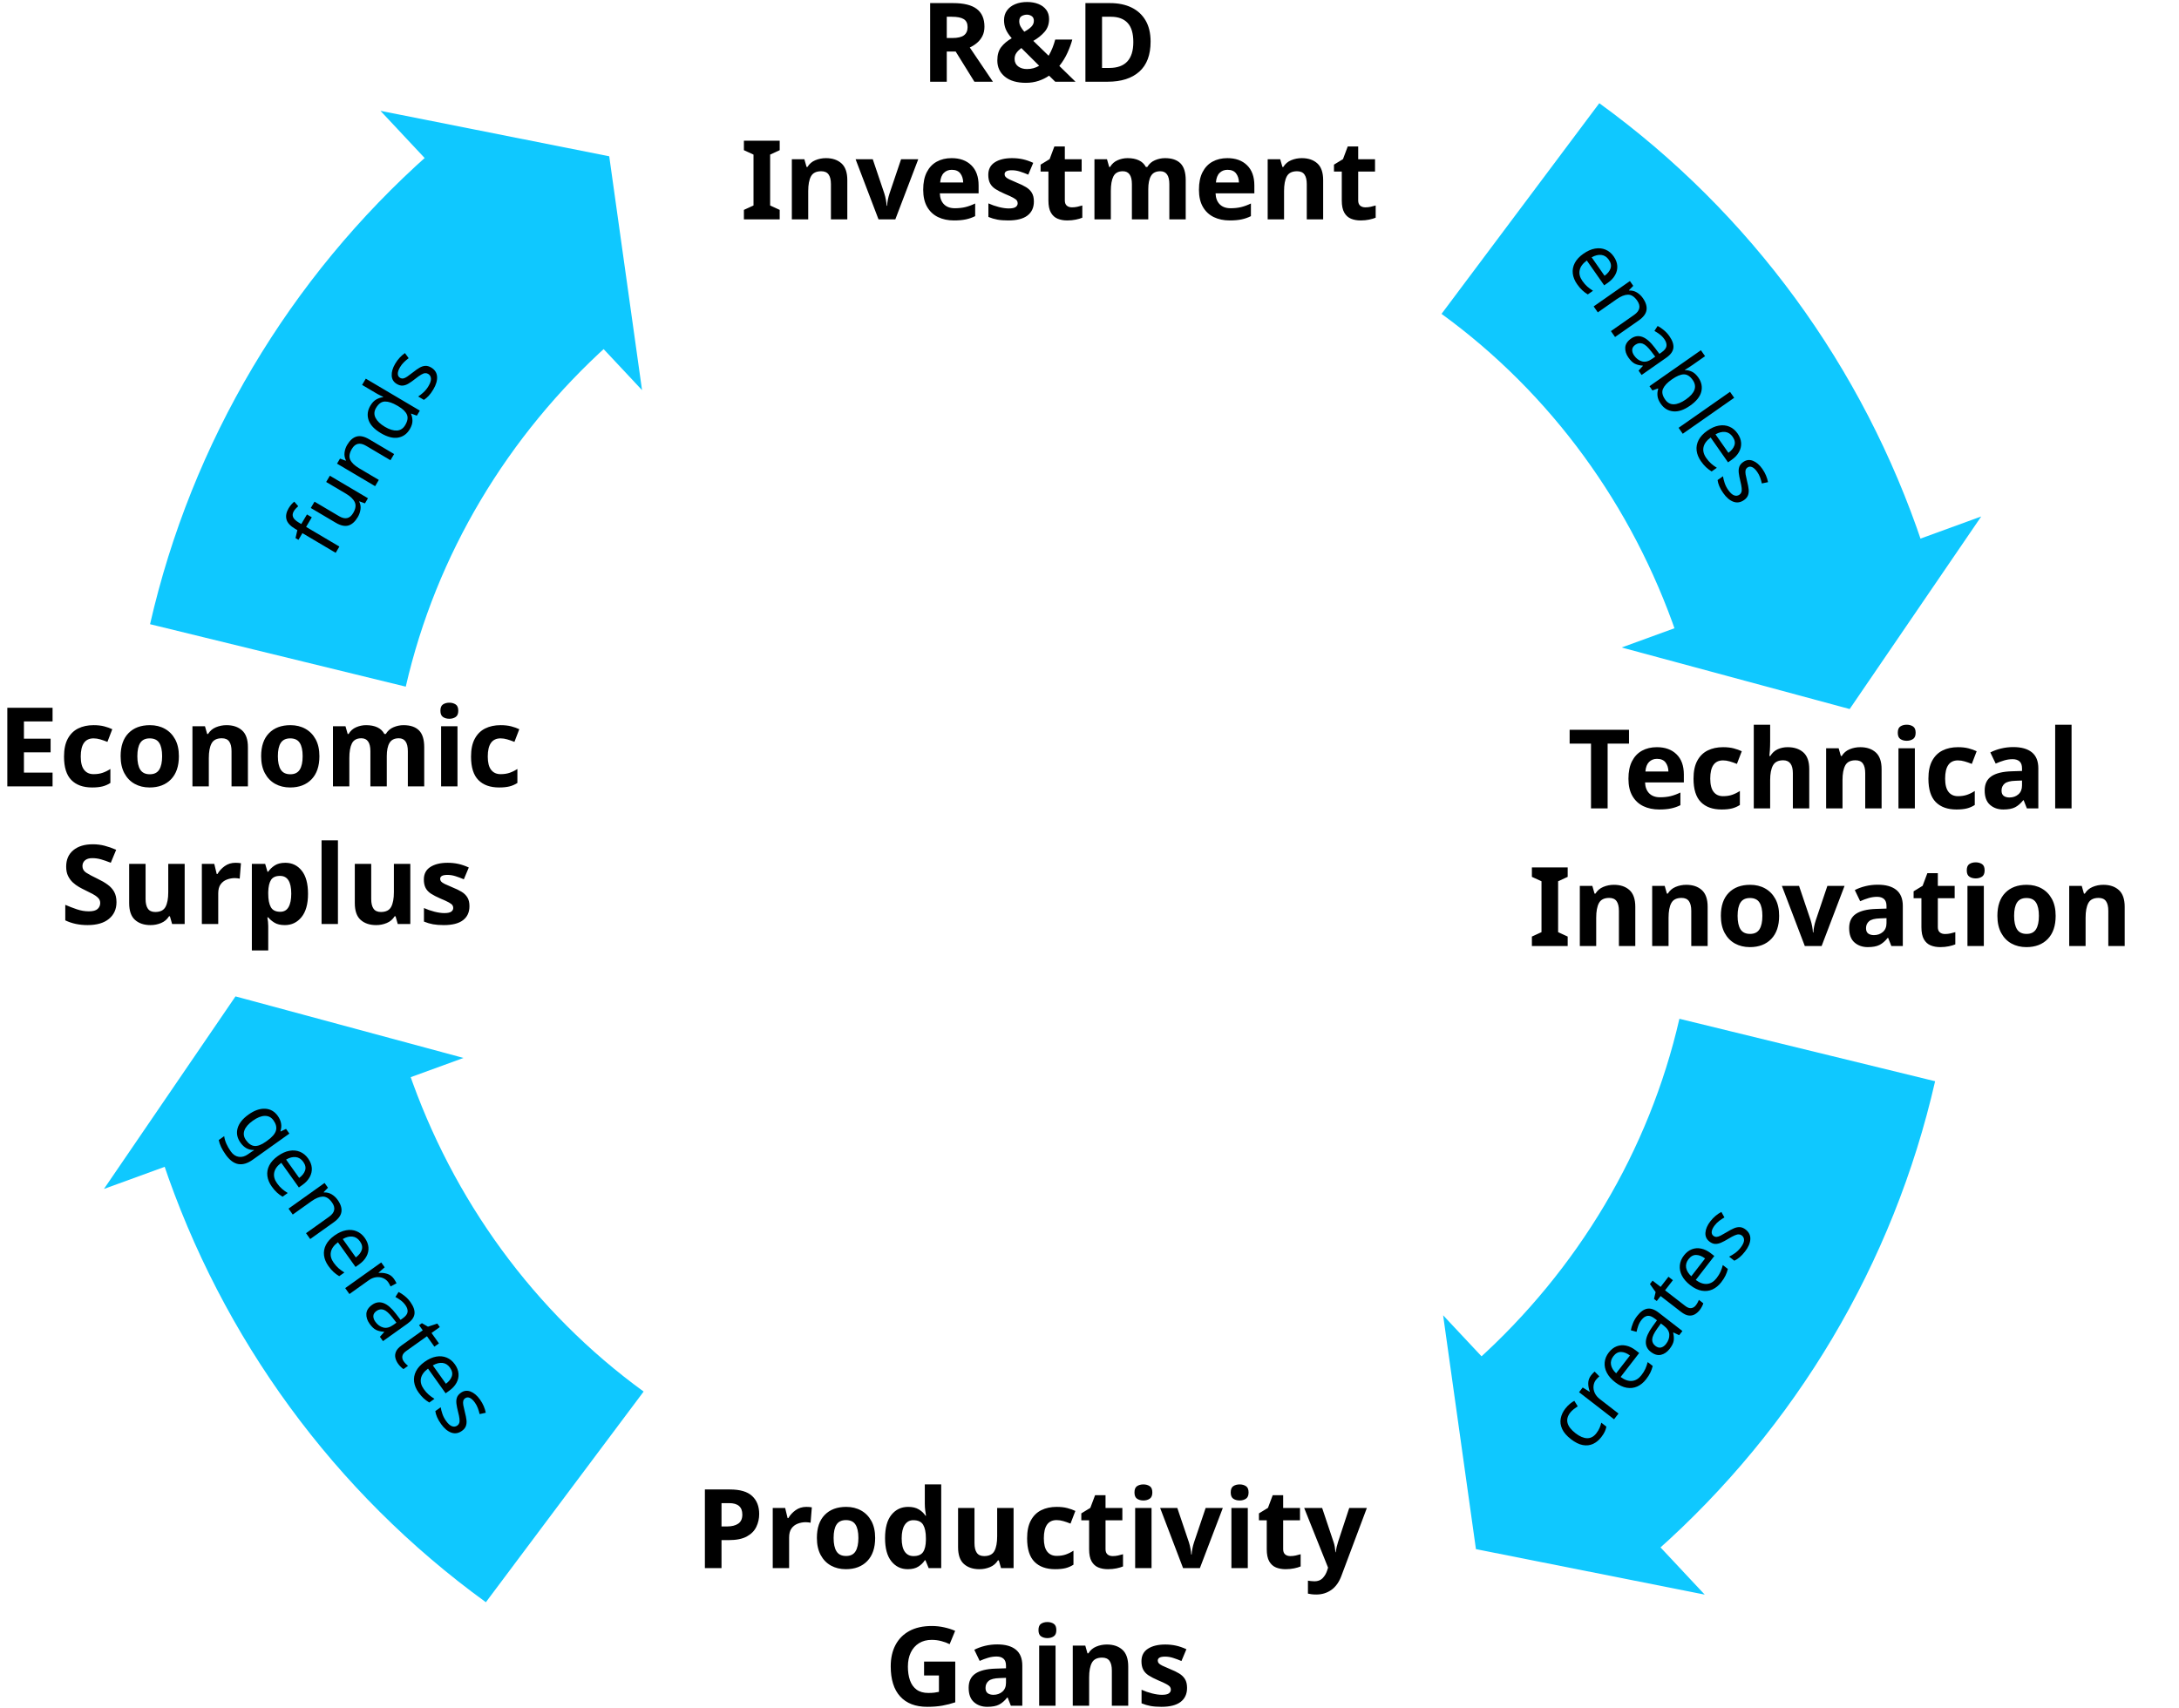
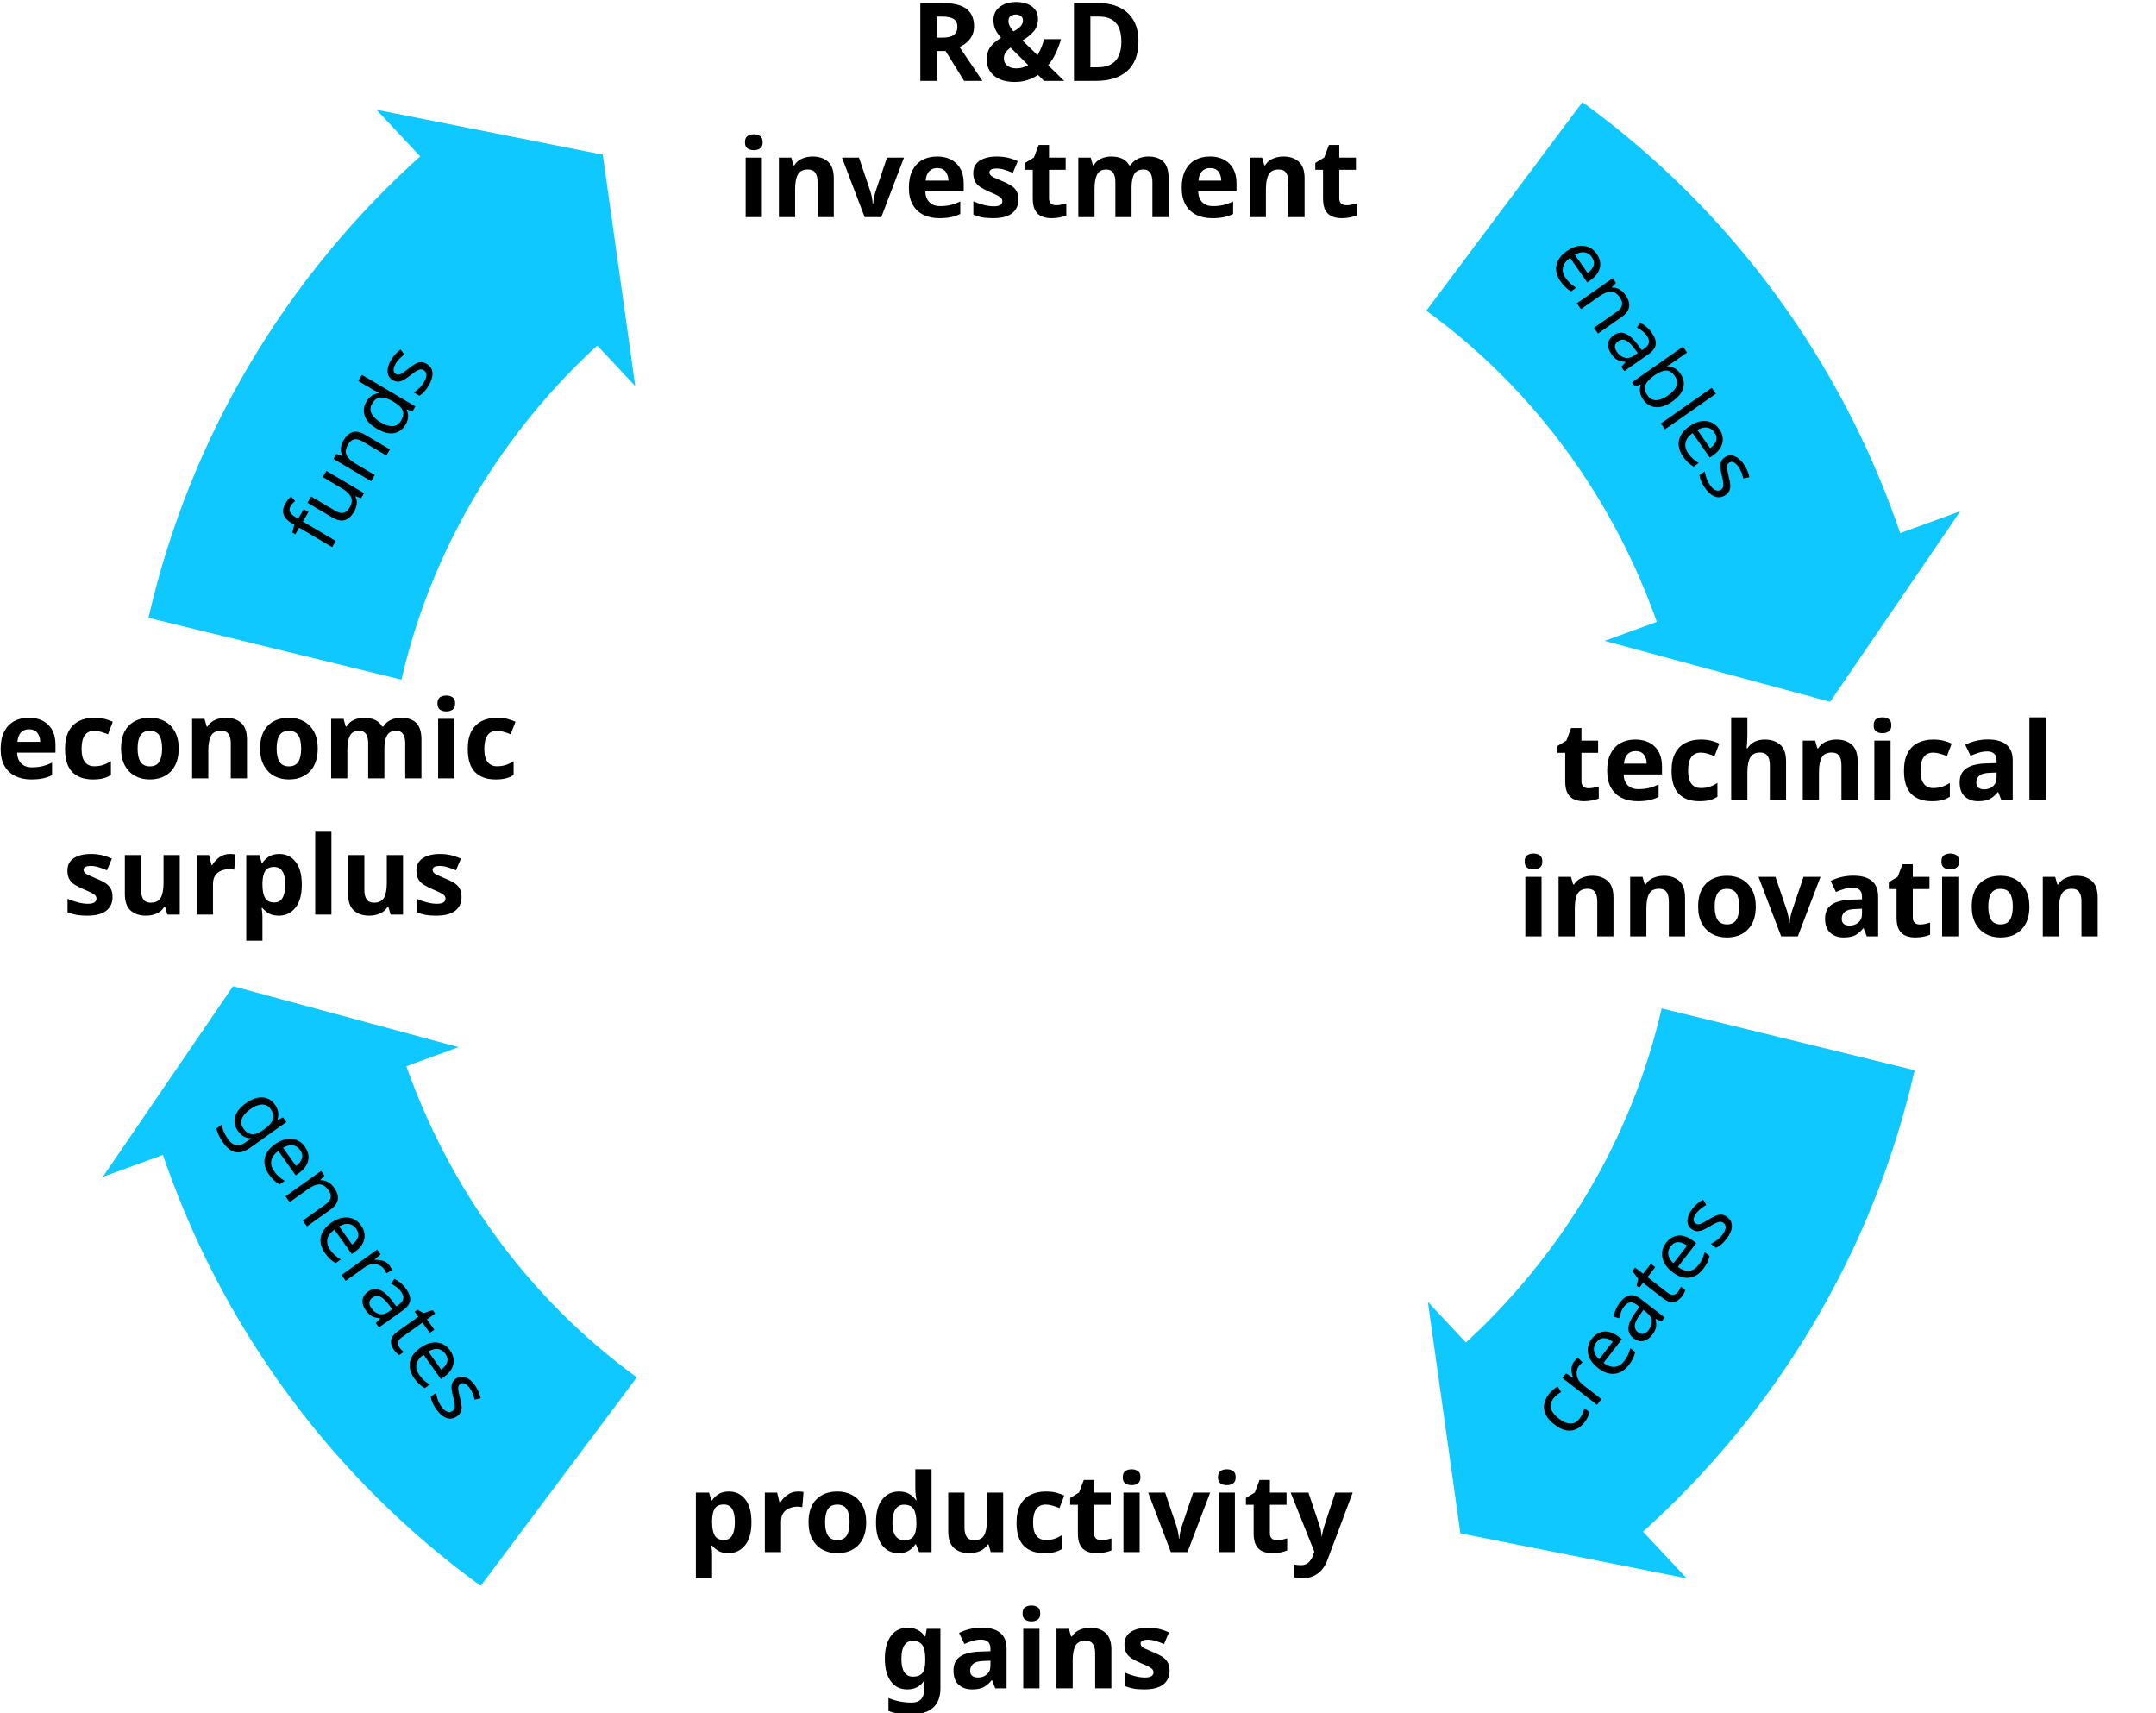
- <svg xmlns="http://www.w3.org/2000/svg" width="279.215mm" height="218.826mm" viewBox="0 0 989.346 775.366" id="svg4247" version="1.1">
+ <svg xmlns="http://www.w3.org/2000/svg" width="279.215mm" height="221.775mm" viewBox="0 0 989.346 785.815" id="svg4247" version="1.1">
  <defs id="defs4249" />
  <g id="layer1" transform="translate(88.9917,-302.8906)">
    <text xml:space="preserve" style="font-style:normal;font-variant:normal;font-weight:bold;font-stretch:normal;line-height:0%;font-family:sans-serif;-inkscape-font-specification:'sans-serif, Bold';text-align:center;letter-spacing:0px;word-spacing:0px;writing-mode:lr-tb;text-anchor:middle;fill:#000000;fill-opacity:1;stroke:none;stroke-width:1px;stroke-linecap:butt;stroke-linejoin:miter;stroke-opacity:1" x="750" y="670" id="text4930-3">
-       <tspan id="tspan4952" x="750" y="670" style="font-size:50px;line-height:1.25">Technical</tspan>
-       <tspan x="750" y="732.5" style="font-size:50px;line-height:1.25" id="tspan917">Innovation</tspan>
+       <tspan id="tspan4952" x="750" y="670" style="font-size:50px;line-height:1.25">technical</tspan>
+       <tspan x="750" y="732.5" style="font-size:50px;line-height:1.25" id="tspan917">innovation</tspan>
    </text>
    <text xml:space="preserve" style="font-style:normal;font-variant:normal;font-weight:bold;font-stretch:normal;line-height:0%;font-family:sans-serif;-inkscape-font-specification:'sans-serif, Bold';text-align:center;letter-spacing:0px;word-spacing:0px;writing-mode:lr-tb;text-anchor:middle;fill:#000000;fill-opacity:1;stroke:none;stroke-width:1px;stroke-linecap:butt;stroke-linejoin:miter;stroke-opacity:1" x="390" y="1015" id="text4930-3-8">
-       <tspan id="tspan4952-7" x="390" y="1015" style="font-size:50px;line-height:1.25">Productivity</tspan>
-       <tspan x="390" y="1077.5" style="font-size:50px;line-height:1.25" id="tspan917-6">Gains</tspan>
+       <tspan id="tspan4952-7" x="390" y="1015" style="font-size:50px;line-height:1.25">productivity</tspan>
+       <tspan x="390" y="1077.5" style="font-size:50px;line-height:1.25" id="tspan917-6">gains</tspan>
    </text>
    <text xml:space="preserve" style="font-style:normal;font-variant:normal;font-weight:bold;font-stretch:normal;line-height:0%;font-family:sans-serif;-inkscape-font-specification:'sans-serif, Bold';text-align:center;letter-spacing:0px;word-spacing:0px;writing-mode:lr-tb;text-anchor:middle;fill:#000000;fill-opacity:1;stroke:none;stroke-width:1px;stroke-linecap:butt;stroke-linejoin:miter;stroke-opacity:1" x="40" y="660" id="text4930-3-0">
-       <tspan id="tspan4980" x="40" y="660" style="font-size:50px;line-height:1.25">Economic</tspan>
-       <tspan x="40" y="722.5" style="font-size:50px;line-height:1.25" id="tspan915">Surplus</tspan>
+       <tspan id="tspan4980" x="40" y="660" style="font-size:50px;line-height:1.25">economic</tspan>
+       <tspan x="40" y="722.5" style="font-size:50px;line-height:1.25" id="tspan915">surplus</tspan>
    </text>
    <text xml:space="preserve" style="font-style:normal;font-variant:normal;font-weight:bold;font-stretch:normal;line-height:0%;font-family:sans-serif;-inkscape-font-specification:'sans-serif, Bold';text-align:center;letter-spacing:0px;word-spacing:0px;writing-mode:lr-tb;text-anchor:middle;fill:#000000;fill-opacity:1;stroke:none;stroke-width:1px;stroke-linecap:butt;stroke-linejoin:miter;stroke-opacity:1" x="400" y="340" id="text4930">
      <tspan id="tspan4932" x="400" y="340" style="font-size:50px;line-height:1.25">R&amp;D </tspan>
-       <tspan x="400" y="402.5" style="font-size:50px;line-height:1.25" id="tspan1005">Investment</tspan>
+       <tspan x="400" y="402.5" style="font-size:50px;line-height:1.25" id="tspan1005">investment</tspan>
    </text>
    <text xml:space="preserve" style="font-size:37.5px;line-height:1.25;font-family:sans-serif;text-align:center;text-anchor:middle;stroke-width:0.938" x="80" y="710" id="text913">
      <tspan id="tspan911" style="stroke-width:0.938" x="80" y="710" />
    </text>
    <g id="g5188">
      <g id="g5182">
        <g id="g1335">
          <path id="path1011" style="fill:#0fc8ff;fill-opacity:1;stroke:none;stroke-width:4.688;stroke-dasharray:18.75, 9.375;stroke-dashoffset:0" d="m 565.518,445.428 71.631,-95.672 c 68.758,49.88 119.811,119.882 146.669,200.166 l -111.535,41.134 C 652.272,532.695 615.296,481.613 565.518,445.428 Z" />
        </g>
        <path style="fill:#0fc8ff;fill-opacity:1;stroke:#0fc8ff;stroke-width:1.125px;stroke-linecap:butt;stroke-linejoin:miter;stroke-opacity:1" d="M 809.112,538.559 649.167,596.85 750.589,624.235 Z" id="path2187" />
      </g>
    </g>
    <g id="g5188-1" transform="rotate(90,484.5154,722.9729)">
      <g id="g5182-2" transform="rotate(-23.09542,762.9766,583.7487)">
        <g id="g1335-0">
          <path id="path1011-4" style="fill:#0fc8ff;fill-opacity:1;stroke:none;stroke-width:4.688;stroke-dasharray:18.75, 9.375;stroke-dashoffset:0" d="m 565.518,445.428 71.631,-95.672 c 68.758,49.88 119.811,119.882 146.669,200.166 l -111.535,41.134 C 652.272,532.695 615.296,481.613 565.518,445.428 Z" />
        </g>
        <path style="fill:#0fc8ff;fill-opacity:1;stroke:#0fc8ff;stroke-width:1.125px;stroke-linecap:butt;stroke-linejoin:miter;stroke-opacity:1" d="M 809.112,538.559 649.167,596.85 750.589,624.235 Z" id="path2187-4" />
      </g>
    </g>
    <g id="g5309" transform="rotate(180,218.6676,715.5065)">
      <g id="g5188-5" transform="translate(-331.4246,50.75714)">
        <g id="g5182-9">
          <g id="g1335-7">
            <path id="path1011-5" style="fill:#0fc8ff;fill-opacity:1;stroke:none;stroke-width:4.688;stroke-dasharray:18.75, 9.375;stroke-dashoffset:0" d="m 565.518,445.428 71.631,-95.672 c 68.758,49.88 119.811,119.882 146.669,200.166 l -111.535,41.134 C 652.272,532.695 615.296,481.613 565.518,445.428 Z" />
          </g>
          <path style="fill:#0fc8ff;fill-opacity:1;stroke:#0fc8ff;stroke-width:1.125px;stroke-linecap:butt;stroke-linejoin:miter;stroke-opacity:1" d="M 809.112,538.559 649.167,596.85 750.589,624.235 Z" id="path2187-3" />
        </g>
      </g>
      <g id="g5188-1-9" transform="rotate(90,293.4245,582.6392)">
        <g id="g5182-2-0" transform="rotate(-23.09542,762.9766,583.7487)">
          <g id="g1335-0-5">
            <path id="path1011-4-5" style="fill:#0fc8ff;fill-opacity:1;stroke:none;stroke-width:4.688;stroke-dasharray:18.75, 9.375;stroke-dashoffset:0" d="m 565.518,445.428 71.631,-95.672 c 68.758,49.88 119.811,119.882 146.669,200.166 l -111.535,41.134 C 652.272,532.695 615.296,481.613 565.518,445.428 Z" />
          </g>
          <path style="fill:#0fc8ff;fill-opacity:1;stroke:#0fc8ff;stroke-width:1.125px;stroke-linecap:butt;stroke-linejoin:miter;stroke-opacity:1" d="M 809.112,538.559 649.167,596.85 750.589,624.235 Z" id="path2187-4-6" />
        </g>
      </g>
    </g>
    <text xml:space="preserve" style="font-size:37.5px;line-height:1.25;font-family:sans-serif;text-align:center;text-anchor:middle;stroke-width:0.938" x="794.6" y="-266.635" id="text5449" transform="rotate(55.02796)">
      <tspan id="tspan5447" style="stroke-width:0.938" x="794.6" y="-266.635">enables</tspan>
    </text>
    <text xml:space="preserve" style="font-size:37.5px;line-height:1.25;font-family:sans-serif;text-align:center;text-anchor:middle;stroke-width:0.938" x="-287.984" y="1089.108" id="text5449-7" transform="rotate(-52.25091)">
      <tspan id="tspan5447-5" style="stroke-width:0.938" x="-287.984" y="1089.108">creates</tspan>
    </text>
    <text xml:space="preserve" style="font-size:37.5px;line-height:1.25;font-family:sans-serif;text-align:center;text-anchor:middle;stroke-width:0.938" x="783.448" y="460.172" id="text5449-7-3" transform="rotate(54.51974)">
      <tspan id="tspan5447-5-7" style="stroke-width:0.938" x="783.448" y="460.172">generates</tspan>
    </text>
    <text xml:space="preserve" style="font-size:37.5px;line-height:1.25;font-family:sans-serif;text-align:center;text-anchor:middle;stroke-width:0.938" x="-374.027" y="336.657" id="text5449-7-6" transform="rotate(-59.38794)">
      <tspan id="tspan5447-5-8" style="stroke-width:0.938" x="-374.027" y="336.657">funds</tspan>
    </text>
  </g>
</svg>
